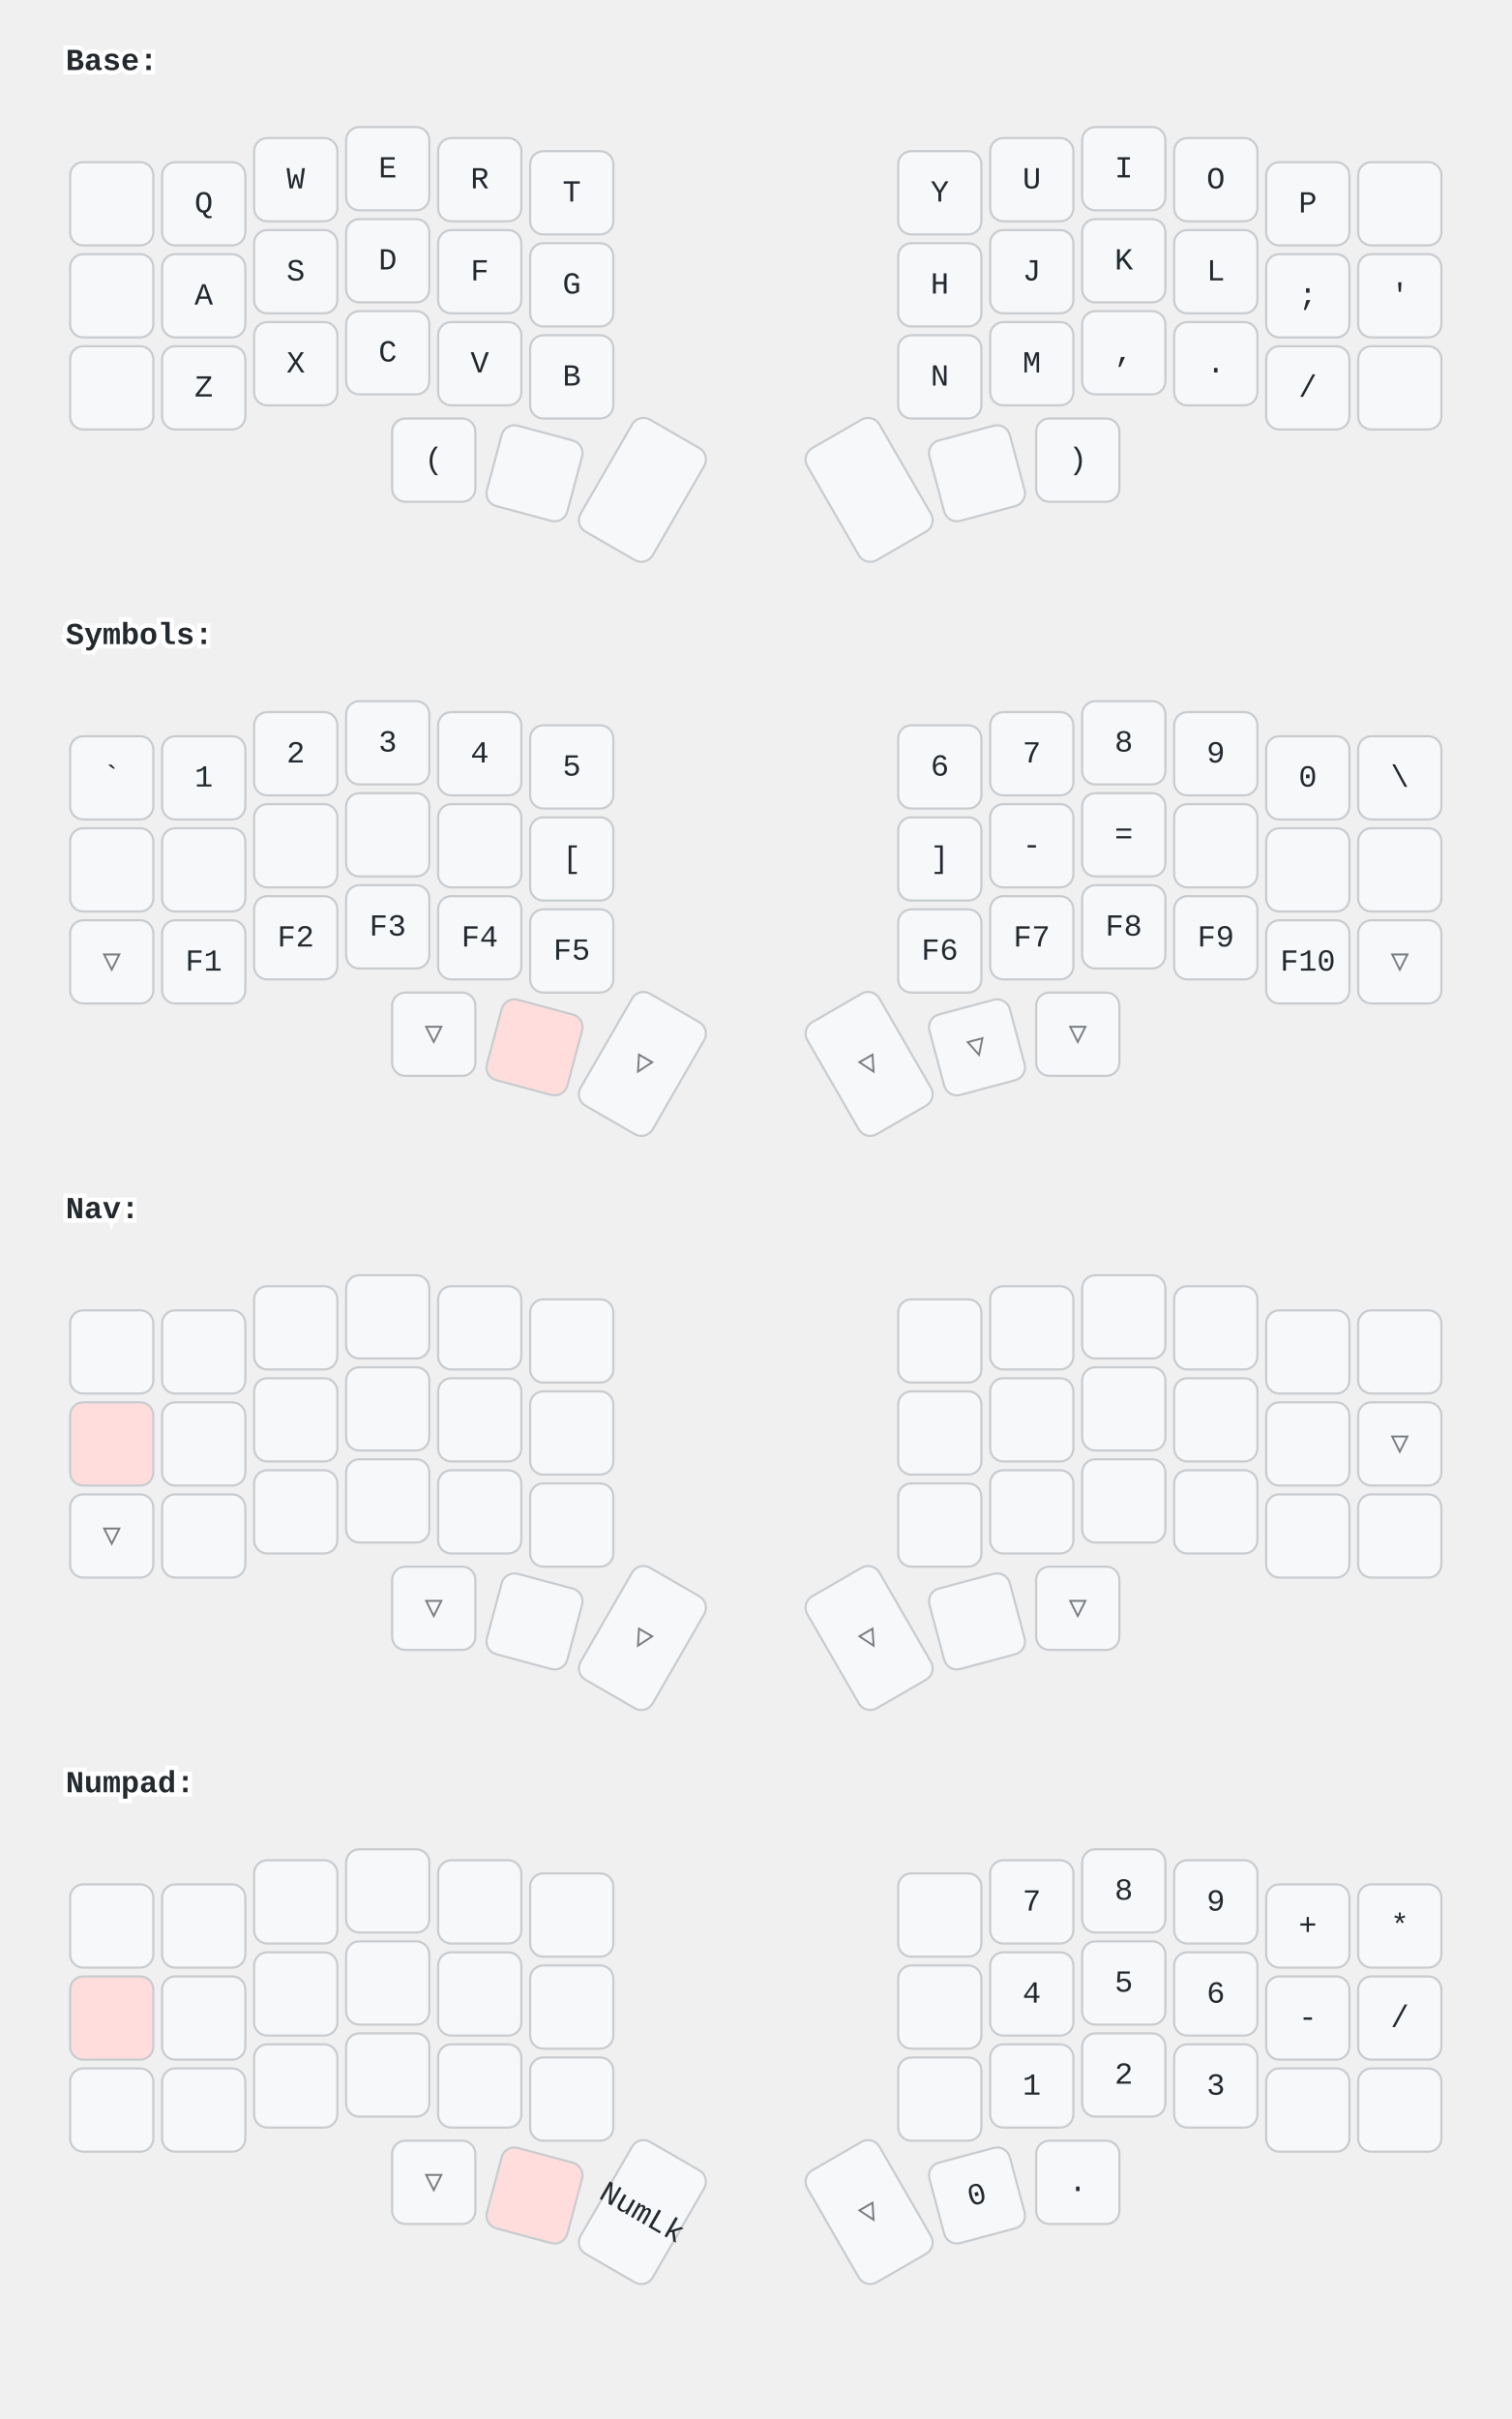
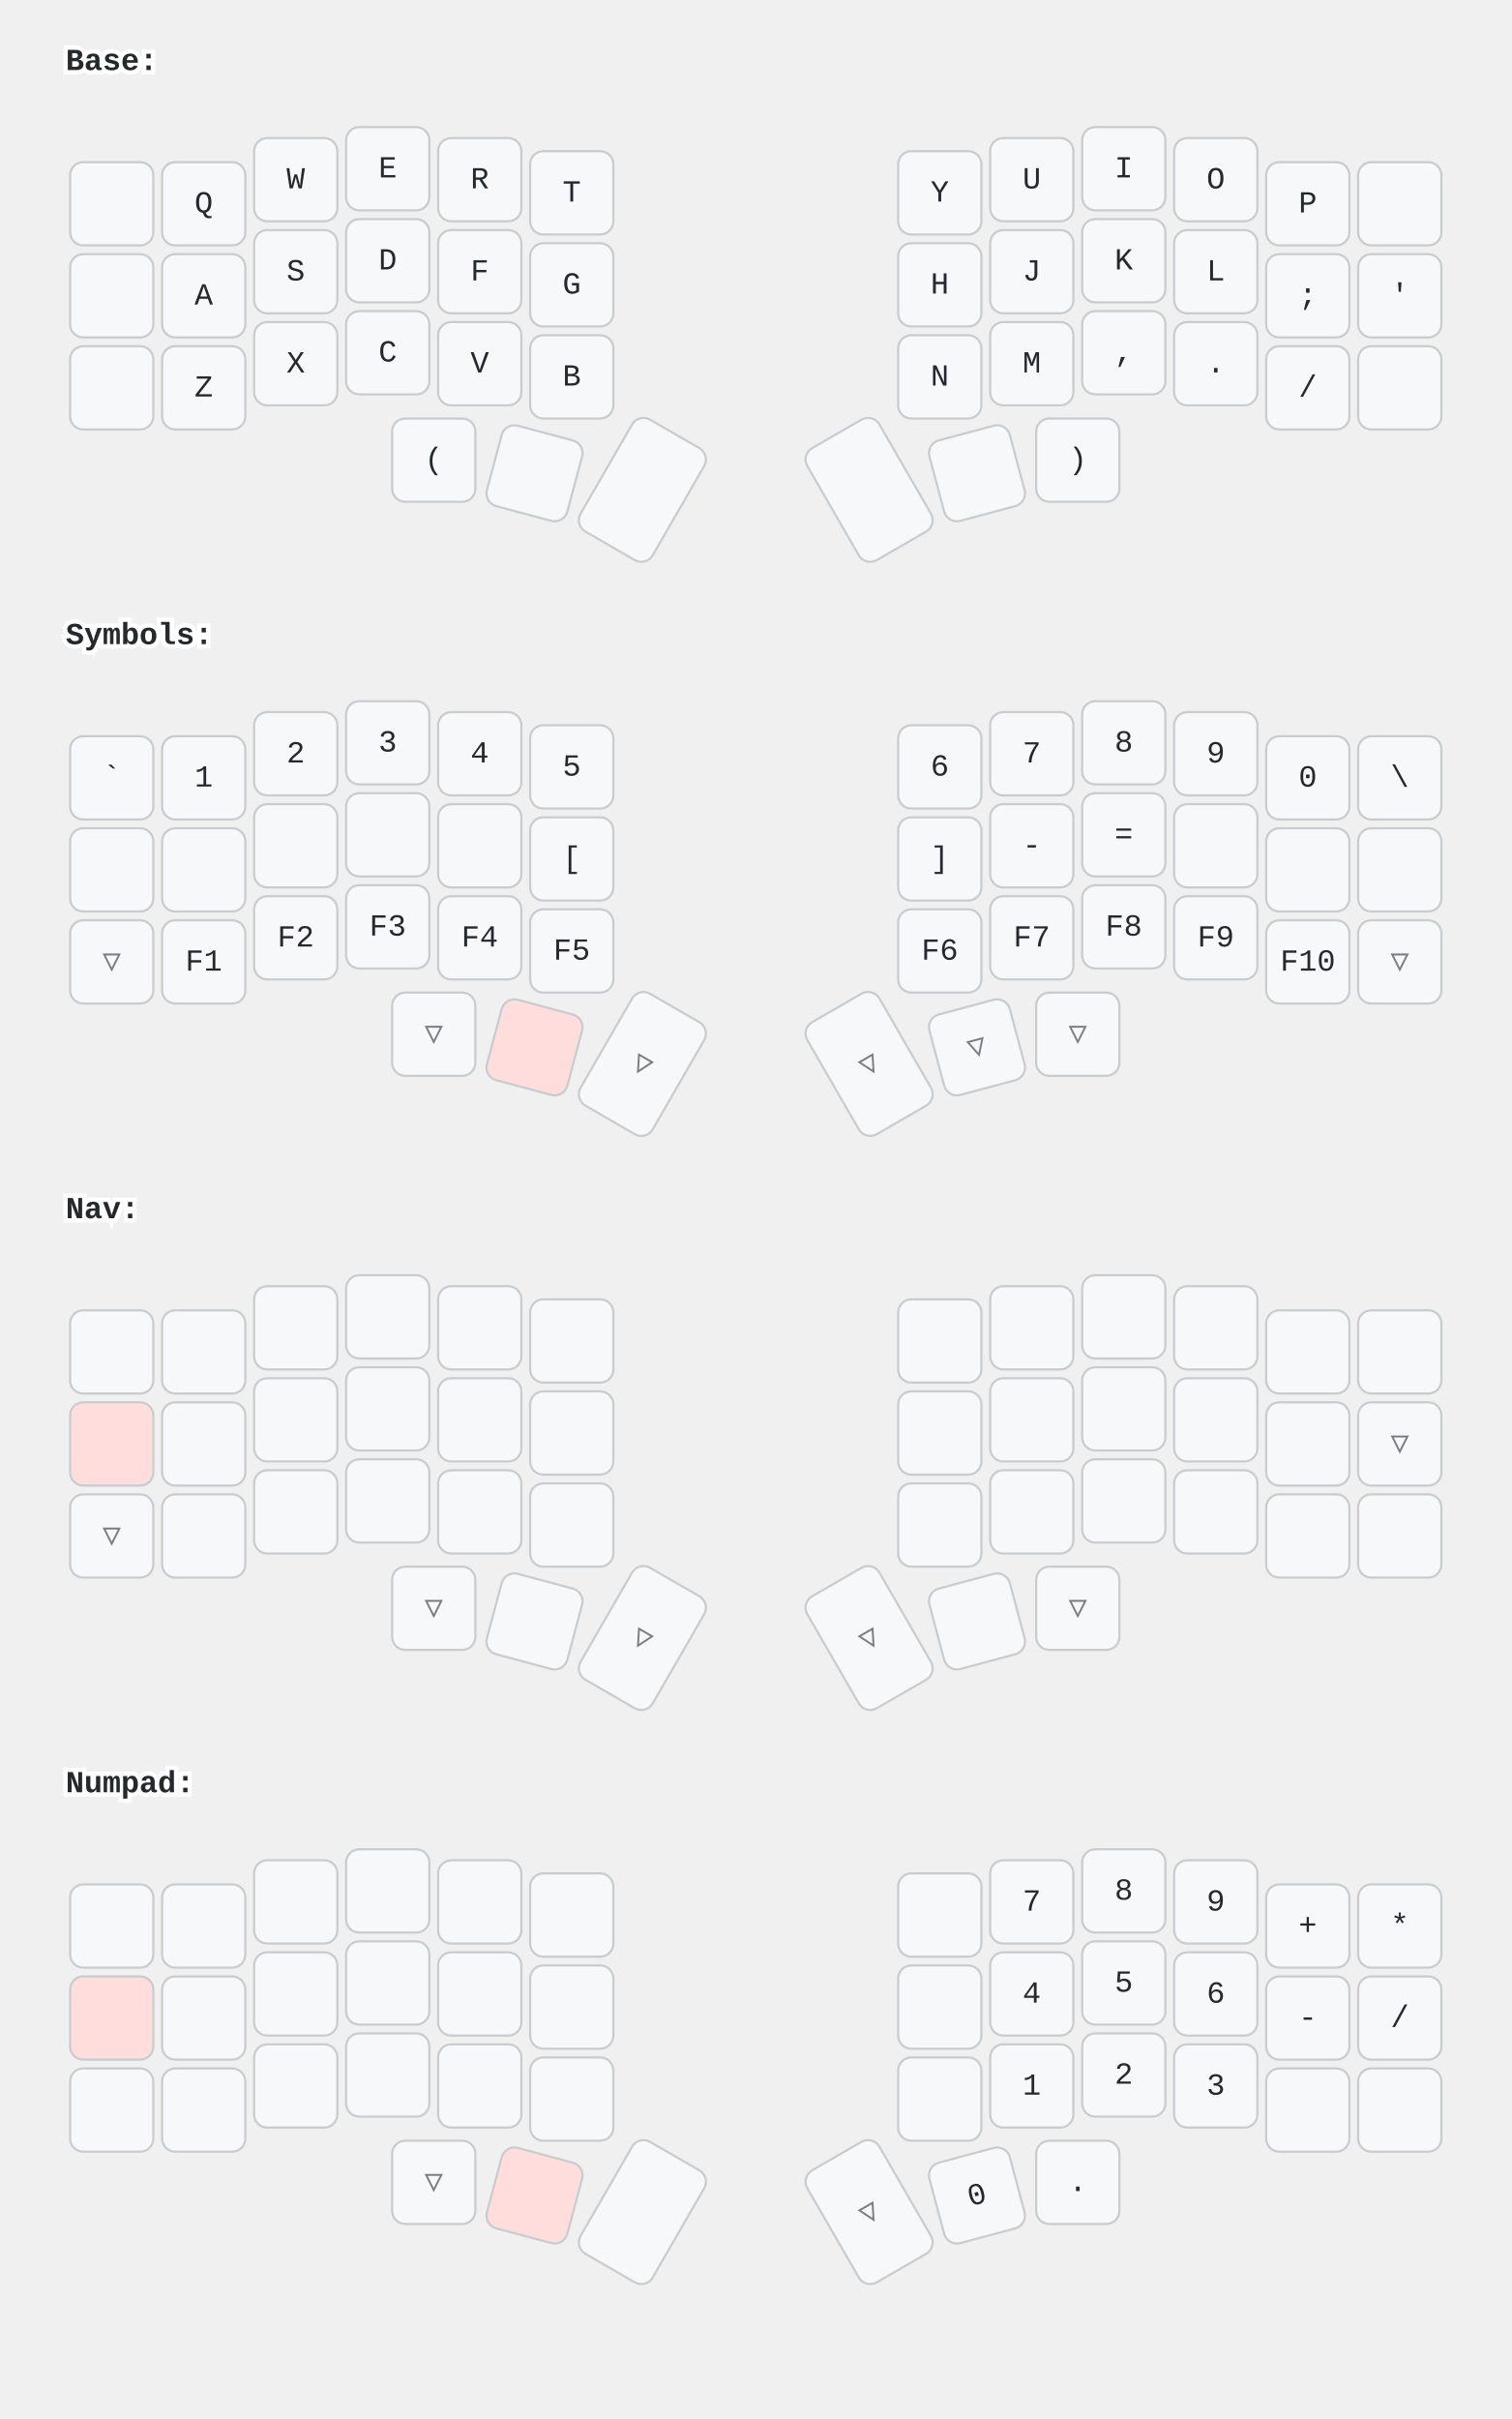
<svg xmlns="http://www.w3.org/2000/svg" xmlns:xlink="http://www.w3.org/1999/xlink" width="690" height="1104" viewBox="0 0 690 1104" class="keymap">
  <defs>/* start glyphs */
<svg id="calculate">
      <svg viewBox="0 -960 960 960">
        <path d="M320-240h60v-80h80v-60h-80v-80h-60v80h-80v60h80v80Zm200-30h200v-60H520v60Zm0-100h200v-60H520v60Zm44-152 56-56 56 56 42-42-56-58 56-56-42-42-56 56-56-56-42 42 56 56-56 58 42 42Zm-314-70h200v-60H250v60Zm-50 472q-33 0-56.5-23.5T120-200v-560q0-33 23.5-56.5T200-840h560q33 0 56.5 23.5T840-760v560q0 33-23.5 56.5T760-120H200Zm0-80h560v-560H200v560Zm0-560v560-560Z" />
+       </svg>
+     </svg>
+     <svg id="material:123">
+       <svg viewBox="0 -960 960 960">
+         <path d="M220-360v-192h-60v-48h108v240h-48Zm132 0v-110q0-15 9.5-24.5T386-504h98v-48H352v-48h146q15 0 24.5 9.5T532-566v76q0 15-9.5 24.5T498-456h-98v48h132v48H352Zm248 0v-48h132v-48h-92v-48h92v-48H600v-48h146q15 0 24.5 9.5T780-566v172q0 15-9.5 24.5T746-360H600Z" />
      </svg>
    </svg>
    <svg id="material:arrow_drop_down">
      <svg viewBox="0 -960 960 960">
        <path d="M480-360 280-559h400L480-360Z" />
      </svg>
    </svg>
    <svg id="material:arrow_drop_up">
      <svg viewBox="0 -960 960 960">
        <path d="m280-400 200-201 200 201H280Z" />
      </svg>
    </svg>
    <svg id="material:arrow_left">
      <svg viewBox="0 -960 960 960">
        <path d="M560-280 360-480l200-200v400Z" />
      </svg>
    </svg>
    <svg id="material:arrow_right">
      <svg viewBox="0 -960 960 960">
        <path d="M400-280v-400l200 200-200 200Z" />
      </svg>
    </svg>
    <svg id="material:delete">
      <svg viewBox="0 -960 960 960">
        <path d="M261-120q-24.75 0-42.37-17.63Q201-155.25 201-180v-570h-41v-60h188v-30h264v30h188v60h-41v570q0 24-18 42t-42 18H261Zm438-630H261v570h438v-570ZM367-266h60v-399h-60v399Zm166 0h60v-399h-60v399ZM261-750v570-570Z" />
      </svg>
    </svg>
    <svg id="material:keyboard_backspace">
      <svg viewBox="0 -960 960 960">
        <path d="M359-242 120-481l239-239 43 43-166 166h604v60H236l166 166-43 43Z" />
      </svg>
    </svg>
    <svg id="material:keyboard_command_key">
      <svg viewBox="0 -960 960 960">
        <path d="M249.9-120q-53.9 0-91.9-38.1-38-38.1-38-92t38.07-91.9q38.07-38 91.93-38h70v-200h-70q-53.86 0-91.93-38.1-38.07-38.1-38.07-92t38.1-91.9q38.1-38 92-38t91.9 38.07q38 38.07 38 91.93v70h200v-70q0-53.86 38.1-91.93 38.1-38.07 92-38.07t91.9 38.1q38 38.1 38 92T801.93-618q-38.07 38-91.93 38h-70v200h70q53.86 0 91.93 38.1 38.07 38.1 38.07 92T801.9-158q-38.1 38-92 38T618-158.07q-38-38.07-38-91.93v-70H380v70q0 53.86-38.1 91.93-38.1 38.07-92 38.07Zm-.02-60q29.12 0 49.62-20.42Q320-220.83 320-250v-70h-70q-29.17 0-49.58 20.38Q180-279.24 180-250.12t20.38 49.62q20.38 20.5 49.5 20.5Zm460 0q29.12 0 49.62-20.38 20.5-20.38 20.5-49.5t-20.42-49.62Q739.17-320 710-320h-70v70q0 29.17 20.38 49.58Q680.76-180 709.88-180ZM380-380h200v-200H380v200ZM250-640h70v-70q0-29.17-20.38-49.58Q279.24-780 250.12-780t-49.62 20.38q-20.5 20.38-20.5 49.5t20.42 49.62Q220.83-640 250-640Zm390 0h70q29.17 0 49.58-20.38Q780-680.76 780-709.88t-20.38-49.62q-20.38-20.5-49.5-20.5t-49.62 20.42Q640-739.17 640-710v70Z" />
      </svg>
    </svg>
    <svg id="material:keyboard_control_key">
      <svg viewBox="0 -960 960 960">
        <path d="m242-438-42-42 280-280 280 280-42 42-238-237-238 237Z" />
      </svg>
    </svg>
    <svg id="material:keyboard_double_arrow_down">
      <svg viewBox="0 -960 960 960">
        <path d="M480-200 240-440l42-42 198 198 198-198 42 42-240 240Zm0-253L240-693l42-42 198 198 198-198 42 42-240 240Z" />
      </svg>
    </svg>
    <svg id="material:keyboard_double_arrow_left">
      <svg viewBox="0 -960 960 960">
        <path d="M453-241 213-481l240-240 42 42-198 198 198 198-42 42Zm253 0L466-481l240-240 42 42-198 198 198 198-42 42Z" />
      </svg>
    </svg>
    <svg id="material:keyboard_double_arrow_right">
      <svg viewBox="0 -960 960 960">
        <path d="M411-481 213-679l42-42 240 240-240 240-42-42 198-198Zm253 0L466-679l42-42 240 240-240 240-42-42 198-198Z" />
      </svg>
    </svg>
    <svg id="material:keyboard_double_arrow_up">
      <svg viewBox="0 -960 960 960">
        <path d="m282-225-42-42 240-240 240 240-42 42-198-198-198 198Zm0-253-42-42 240-240 240 240-42 42-198-198-198 198Z" />
      </svg>
    </svg>
    <svg id="material:keyboard_option_key">
      <svg viewBox="0 -960 960 960">
        <path d="M597-200 320-700H120v-60h234l277 500h209v60H597Zm13-500v-60h230v60H610Z" />
      </svg>
    </svg>
    <svg id="material:keyboard_return">
      <svg viewBox="0 -960 960 960">
        <path d="M359-240 120-479l239-239 43 43-167 167h545v-172h60v231H236l166 166-43 43Z" />
      </svg>
    </svg>
    <svg id="material:keyboard_tab">
      <svg viewBox="0 -960 960 960">
        <path d="M820-240v-480h60v480h-60Zm-340 1-43-42 169-169H80v-60h526L438-679l42-42 241 241-241 241Z" />
      </svg>
    </svg>
    <svg id="material:logout">
      <svg viewBox="0 -960 960 960">
        <path d="M180-120q-24 0-42-18t-18-42v-600q0-24 18-42t42-18h299v60H180v600h299v60H180Zm486-185-43-43 102-102H360v-60h363L621-612l43-43 176 176-174 174Z" />
      </svg>
    </svg>
    <svg id="material:no_sound">
      <svg viewBox="0 -960 960 960">
        <path d="m611-323-43-43 114-113-114-113 43-43 113 114 113-114 43 43-114 113 114 113-43 43-113-114-113 114Zm-491-37v-240h160l200-200v640L280-360H120Zm300-288L307-540H180v120h127l113 109v-337ZM311-481Z" />
      </svg>
    </svg>
    <svg id="material:play_pause">
      <svg viewBox="0 -960 960 960">
        <path d="M200-332v-296l220 148-220 148Zm340 12v-320h60v320h-60Zm160 0v-320h60v320h-60Z" />
      </svg>
    </svg>
    <svg id="material:power_off">
      <svg viewBox="0 -960 960 960">
        <path d="M382-120v-118L240-394v-215q0-25 17-42.5t41-17.5l60 60h-58v191l142 155.7v82.3h76v-82l49-54L67-816l42-42 750 750-42 42-207-207-32 35v118H382Zm310-240-32-32v-217H443L342-710v-130h60v171h156v-171h60v201l-30-30h72q24.75 0 42.38 17.62Q720-633.75 720-609v217l-28 32ZM553-499Zm-114 55Z" />
      </svg>
    </svg>
    <svg id="material:shift">
      <svg viewBox="0 -960 960 960">
        <path d="M320-120v-310H120l360-450 360 450H640v310H320Zm60-60h200v-310h133L480-786 247-490h133v310Zm100-310Z" />
      </svg>
    </svg>
    <svg id="material:skip_next">
      <svg viewBox="0 -960 960 960">
        <path d="M680-240v-480h60v480h-60Zm-460 0v-480l346 240-346 240Zm60-240Zm0 125 181-125-181-125v250Z" />
      </svg>
    </svg>
    <svg id="material:skip_previous">
      <svg viewBox="0 -960 960 960">
        <path d="M220-240v-480h60v480h-60Zm520 0L394-480l346-240v480Zm-60-240Zm0 125v-250L499-480l181 125Z" />
      </svg>
    </svg>
    <svg id="material:space_bar">
      <svg viewBox="0 -960 960 960">
        <path d="M160-360v-240h60v180h520v-180h60v240H160Z" />
      </svg>
    </svg>
    <svg id="material:switch_left">
      <svg viewBox="0 -960 960 960">
        <path d="M400-200 120-480l280-280v560Zm-55-133v-294L198-480l147 147Zm215 133v-560l280 280-280 280Z" />
      </svg>
    </svg>
    <svg id="material:switch_right">
      <svg viewBox="0 -960 960 960">
        <path d="M400-200 120-480l280-280v560Zm160 0v-560l280 280-280 280Zm55-133 147-147-147-147v294Z" />
      </svg>
    </svg>
    <svg id="material:volume_down">
      <svg viewBox="0 -960 960 960">
        <path d="M200-360v-240h160l200-200v640L360-360H200Zm420 48v-337q54 17 87 64t33 105q0 59-33 105t-87 63ZM500-648 387-540H260v120h127l113 109v-337ZM378-480Z" />
      </svg>
    </svg>
    <svg id="material:volume_up">
      <svg viewBox="0 -960 960 960">
        <path d="M560-131v-62q97-28 158.5-107.5T780-481q0-101-61-181T560-769v-62q124 28 202 125.5T840-481q0 127-78 224.5T560-131ZM120-360v-240h160l200-200v640L280-360H120Zm420 48v-337q55 17 87.5 64T660-480q0 57-33 104t-87 64ZM420-648 307-540H180v120h127l113 109v-337Zm-94 168Z" />
      </svg>
    </svg>
    <svg id="more_down">
      <svg viewBox="0 -960 960 960">
        <path d="M200-200v-440h80v360h360v80H200Zm200-200v-440h80v360h360v80H400Z" />
      </svg>
    </svg>
    <svg id="more_up">
      <svg viewBox="0 -960 960 960">
        <path d="M680-320v-360H320v-80h440v440h-80ZM480-120v-360H120v-80h440v440h-80Z" />
      </svg>
    </svg>
  </defs>/* end glyphs */
<style>/* inherit to force styles through use tags */
svg path {
    fill: inherit;
}

/* font and background color specifications */
svg.keymap {
    font-family: SFMono-Regular,Consolas,Liberation Mono,Menlo,monospace;
    font-size: 14px;
    font-kerning: normal;
    text-rendering: optimizeLegibility;
    fill: #24292e;
}

/* default key styling */
rect.key {
    fill: #f6f8fa;
}

rect.key, rect.combo {
    stroke: #c9cccf;
    stroke-width: 1;
}

/* default key side styling, only used is draw_key_sides is set */
rect.side {
    filter: brightness(90%);
}

/* color accent for combo boxes */
rect.combo, rect.combo-separate {
    fill: #cdf;
}

/* color accent for held keys */
rect.held, rect.combo.held {
    fill: #fdd;
}

/* color accent for ghost (optional) keys */
rect.ghost, rect.combo.ghost {
    stroke-dasharray: 4, 4;
    stroke-width: 2;
}

text {
    text-anchor: middle;
    dominant-baseline: middle;
}

/* styling for layer labels */
text.label {
    font-weight: bold;
    text-anchor: start;
    stroke: white;
    stroke-width: 4;
    paint-order: stroke;
}

/* styling for optional footer */
text.footer {
    text-anchor: end;
    dominant-baseline: auto;
    stroke: white;
    stroke-width: 4;
    paint-order: stroke;
}

/* styling for combo tap, and key non-tap label text */
text.combo, text.hold, text.shifted, text.left, text.right, text.tl, text.tr, text.bl, text.br {
    font-size: 11px;
}

text.hold, text.bl, text.br {
    text-anchor: middle;
    dominant-baseline: auto;
}

text.shifted, text.tl, text.tr {
    text-anchor: middle;
    dominant-baseline: hanging;
}

text.left, text.tl, text.bl {
    text-anchor: start;
}

text.right, text.tr, text.br {
    text-anchor: end;
}

text.layer-activator {
    text-decoration: underline;
}

/* styling for hold/shifted label text in combo box */
text.combo.hold, text.combo.shifted, text.combo.left, text.combo.right {
    font-size: 8px;
}

/* lighter symbol for transparent keys */
text.trans {
    fill: #7b7e81;
}

/* styling for combo dendrons */
path.combo {
    stroke-width: 1;
    stroke: gray;
    fill: none;
}

/* Start Tabler Icons Cleanup */
/* cannot use height/width with glyphs */
.icon-tabler &gt; path {
    fill: inherit;
    stroke: inherit;
    stroke-width: 2;
}
/* hide tabler's default box */
.icon-tabler &gt; path[stroke="none"][fill="none"] {
    visibility: hidden;
}
/* End Tabler Icons Cleanup */

.hold { fill: #FF7F50; }
.held { fill: #ffeedd; }</style>
  <g transform="translate(30, 0)" class="layer-Base">
    <text x="0" y="28" class="label" id="Base">Base:</text>
    <g transform="translate(0, 56)">
      <g transform="translate(21, 37)" class="key keypos-0">
        <rect rx="6" ry="6" x="-19" y="-19" width="38" height="38" class="key" />
        <use href="#material:keyboard_tab" xlink:href="#material:keyboard_tab" x="-7" y="-7" height="14" width="14.0" class="key tap glyph material:keyboard_tab" />
      </g>
      <g transform="translate(63, 37)" class="key keypos-1">
        <rect rx="6" ry="6" x="-19" y="-19" width="38" height="38" class="key" />
        <text x="0" y="0" class="key tap">Q</text>
      </g>
      <g transform="translate(105, 26)" class="key keypos-2">
        <rect rx="6" ry="6" x="-19" y="-19" width="38" height="38" class="key" />
        <text x="0" y="0" class="key tap">W</text>
      </g>
      <g transform="translate(147, 21)" class="key keypos-3">
        <rect rx="6" ry="6" x="-19" y="-19" width="38" height="38" class="key" />
        <text x="0" y="0" class="key tap">E</text>
      </g>
      <g transform="translate(189, 26)" class="key keypos-4">
        <rect rx="6" ry="6" x="-19" y="-19" width="38" height="38" class="key" />
        <text x="0" y="0" class="key tap">R</text>
      </g>
      <g transform="translate(231, 32)" class="key keypos-5">
        <rect rx="6" ry="6" x="-19" y="-19" width="38" height="38" class="key" />
        <text x="0" y="0" class="key tap">T</text>
      </g>
      <g transform="translate(399, 32)" class="key keypos-6">
        <rect rx="6" ry="6" x="-19" y="-19" width="38" height="38" class="key" />
        <text x="0" y="0" class="key tap">Y</text>
      </g>
      <g transform="translate(441, 26)" class="key keypos-7">
        <rect rx="6" ry="6" x="-19" y="-19" width="38" height="38" class="key" />
        <text x="0" y="0" class="key tap">U</text>
      </g>
      <g transform="translate(483, 21)" class="key keypos-8">
        <rect rx="6" ry="6" x="-19" y="-19" width="38" height="38" class="key" />
        <text x="0" y="0" class="key tap">I</text>
      </g>
      <g transform="translate(525, 26)" class="key keypos-9">
        <rect rx="6" ry="6" x="-19" y="-19" width="38" height="38" class="key" />
        <text x="0" y="0" class="key tap">O</text>
      </g>
      <g transform="translate(567, 37)" class="key keypos-10">
        <rect rx="6" ry="6" x="-19" y="-19" width="38" height="38" class="key" />
        <text x="0" y="0" class="key tap">P</text>
      </g>
      <g transform="translate(609, 37)" class="key keypos-11">
        <rect rx="6" ry="6" x="-19" y="-19" width="38" height="38" class="key" />
        <use href="#material:keyboard_backspace" xlink:href="#material:keyboard_backspace" x="-7" y="-7" height="14" width="14.0" class="key tap glyph material:keyboard_backspace" />
      </g>
      <g transform="translate(21, 79)" class="key keypos-12">
        <rect rx="6" ry="6" x="-19" y="-19" width="38" height="38" class="key" />
        <use href="#material:logout" xlink:href="#material:logout" x="-7" y="-7" height="14" width="14.0" class="key tap glyph material:logout" />
        <use href="#more_down" xlink:href="#more_down" x="-6" y="5" height="12" width="12.0" class="key hold glyph more_down" />
      </g>
      <g transform="translate(63, 79)" class="key keypos-13">
        <rect rx="6" ry="6" x="-19" y="-19" width="38" height="38" class="key" />
        <text x="0" y="0" class="key tap">A</text>
      </g>
      <g transform="translate(105, 68)" class="key keypos-14">
        <rect rx="6" ry="6" x="-19" y="-19" width="38" height="38" class="key" />
        <text x="0" y="0" class="key tap">S</text>
      </g>
      <g transform="translate(147, 63)" class="key keypos-15">
        <rect rx="6" ry="6" x="-19" y="-19" width="38" height="38" class="key" />
        <text x="0" y="0" class="key tap">D</text>
      </g>
      <g transform="translate(189, 68)" class="key keypos-16">
        <rect rx="6" ry="6" x="-19" y="-19" width="38" height="38" class="key" />
        <text x="0" y="0" class="key tap">F</text>
      </g>
      <g transform="translate(231, 74)" class="key keypos-17">
        <rect rx="6" ry="6" x="-19" y="-19" width="38" height="38" class="key" />
        <text x="0" y="0" class="key tap">G</text>
      </g>
      <g transform="translate(399, 74)" class="key keypos-18">
        <rect rx="6" ry="6" x="-19" y="-19" width="38" height="38" class="key" />
        <text x="0" y="0" class="key tap">H</text>
      </g>
      <g transform="translate(441, 68)" class="key keypos-19">
        <rect rx="6" ry="6" x="-19" y="-19" width="38" height="38" class="key" />
        <text x="0" y="0" class="key tap">J</text>
      </g>
      <g transform="translate(483, 63)" class="key keypos-20">
        <rect rx="6" ry="6" x="-19" y="-19" width="38" height="38" class="key" />
        <text x="0" y="0" class="key tap">K</text>
      </g>
      <g transform="translate(525, 68)" class="key keypos-21">
        <rect rx="6" ry="6" x="-19" y="-19" width="38" height="38" class="key" />
        <text x="0" y="0" class="key tap">L</text>
      </g>
      <g transform="translate(567, 79)" class="key keypos-22">
        <rect rx="6" ry="6" x="-19" y="-19" width="38" height="38" class="key" />
        <text x="0" y="0" class="key tap">;</text>
      </g>
      <g transform="translate(609, 79)" class="key keypos-23">
        <rect rx="6" ry="6" x="-19" y="-19" width="38" height="38" class="key" />
        <text x="0" y="0" class="key tap">'</text>
      </g>
      <g transform="translate(21, 121)" class="key keypos-24">
        <rect rx="6" ry="6" x="-19" y="-19" width="38" height="38" class="key" />
        <use href="#material:shift" xlink:href="#material:shift" x="-7" y="-7" height="14" width="14.0" class="key tap glyph material:shift" />
      </g>
      <g transform="translate(63, 121)" class="key keypos-25">
        <rect rx="6" ry="6" x="-19" y="-19" width="38" height="38" class="key" />
        <text x="0" y="0" class="key tap">Z</text>
      </g>
      <g transform="translate(105, 110)" class="key keypos-26">
        <rect rx="6" ry="6" x="-19" y="-19" width="38" height="38" class="key" />
        <text x="0" y="0" class="key tap">X</text>
      </g>
      <g transform="translate(147, 105)" class="key keypos-27">
        <rect rx="6" ry="6" x="-19" y="-19" width="38" height="38" class="key" />
        <text x="0" y="0" class="key tap">C</text>
      </g>
      <g transform="translate(189, 110)" class="key keypos-28">
        <rect rx="6" ry="6" x="-19" y="-19" width="38" height="38" class="key" />
        <text x="0" y="0" class="key tap">V</text>
      </g>
      <g transform="translate(231, 116)" class="key keypos-29">
        <rect rx="6" ry="6" x="-19" y="-19" width="38" height="38" class="key" />
        <text x="0" y="0" class="key tap">B</text>
      </g>
      <g transform="translate(399, 116)" class="key keypos-30">
        <rect rx="6" ry="6" x="-19" y="-19" width="38" height="38" class="key" />
        <text x="0" y="0" class="key tap">N</text>
      </g>
      <g transform="translate(441, 110)" class="key keypos-31">
        <rect rx="6" ry="6" x="-19" y="-19" width="38" height="38" class="key" />
        <text x="0" y="0" class="key tap">M</text>
      </g>
      <g transform="translate(483, 105)" class="key keypos-32">
        <rect rx="6" ry="6" x="-19" y="-19" width="38" height="38" class="key" />
        <text x="0" y="0" class="key tap">,</text>
      </g>
      <g transform="translate(525, 110)" class="key keypos-33">
        <rect rx="6" ry="6" x="-19" y="-19" width="38" height="38" class="key" />
        <text x="0" y="0" class="key tap">.</text>
      </g>
      <g transform="translate(567, 121)" class="key keypos-34">
        <rect rx="6" ry="6" x="-19" y="-19" width="38" height="38" class="key" />
        <text x="0" y="0" class="key tap">/</text>
      </g>
      <g transform="translate(609, 121)" class="key keypos-35">
        <rect rx="6" ry="6" x="-19" y="-19" width="38" height="38" class="key" />
        <use href="#material:keyboard_return" xlink:href="#material:keyboard_return" x="-7" y="-7" height="14" width="14.0" class="key tap glyph material:keyboard_return" />
        <use href="#material:shift" xlink:href="#material:shift" x="-6" y="5" height="12" width="12.0" class="key hold glyph material:shift" />
      </g>
      <g transform="translate(168, 154)" class="key keypos-36">
        <rect rx="6" ry="6" x="-19" y="-19" width="38" height="38" class="key" />
        <text x="0" y="0" class="key tap">(</text>
        <use href="#material:keyboard_option_key" xlink:href="#material:keyboard_option_key" x="-6" y="5" height="12" width="12.0" class="key hold glyph material:keyboard_option_key" />
      </g>
      <g transform="translate(214, 160) rotate(15.0)" class="key keypos-37">
        <rect rx="6" ry="6" x="-19" y="-19" width="38" height="38" class="key" />
        <use href="#material:space_bar" xlink:href="#material:space_bar" x="-7" y="-7" height="14" width="14.0" class="key tap glyph material:space_bar" />
        <use href="#more_up" xlink:href="#more_up" x="-6" y="5" height="12" width="12.0" class="key hold glyph more_up" />
      </g>
      <g transform="translate(263, 168) rotate(30.0)" class="key keypos-38">
        <rect rx="6" ry="6" x="-19" y="-30" width="38" height="59" class="key" />
        <use href="#material:keyboard_return" xlink:href="#material:keyboard_return" x="-7" y="-7" height="14" width="14.0" class="key tap glyph material:keyboard_return" />
        <use href="#material:keyboard_command_key" xlink:href="#material:keyboard_command_key" x="-6" y="16" height="12" width="12.0" class="key hold glyph material:keyboard_command_key" />
      </g>
      <g transform="translate(367, 168) rotate(-30.0)" class="key keypos-39">
        <rect rx="6" ry="6" x="-19" y="-30" width="38" height="59" class="key" />
        <use href="#material:keyboard_return" xlink:href="#material:keyboard_return" x="-7" y="-7" height="14" width="14.0" class="key tap glyph material:keyboard_return" />
        <use href="#material:keyboard_command_key" xlink:href="#material:keyboard_command_key" x="-6" y="16" height="12" width="12.0" class="key hold glyph material:keyboard_command_key" />
      </g>
      <g transform="translate(416, 160) rotate(-15.0)" class="key keypos-40">
        <rect rx="6" ry="6" x="-19" y="-19" width="38" height="38" class="key" />
        <use href="#material:space_bar" xlink:href="#material:space_bar" x="-7" y="-7" height="14" width="14.0" class="key tap glyph material:space_bar" />
        <use href="#more_up" xlink:href="#more_up" x="-6" y="5" height="12" width="12.0" class="key hold glyph more_up" />
      </g>
      <g transform="translate(462, 154)" class="key keypos-41">
        <rect rx="6" ry="6" x="-19" y="-19" width="38" height="38" class="key" />
        <text x="0" y="0" class="key tap">)</text>
        <use href="#material:keyboard_control_key" xlink:href="#material:keyboard_control_key" x="-6" y="5" height="12" width="12.0" class="key hold glyph material:keyboard_control_key" />
      </g>
    </g>
  </g>
  <g transform="translate(30, 262)" class="layer-Symbols">
    <text x="0" y="28" class="label" id="Symbols">Symbols:</text>
    <g transform="translate(0, 56)">
      <g transform="translate(21, 37)" class="key keypos-0">
        <rect rx="6" ry="6" x="-19" y="-19" width="38" height="38" class="key" />
        <text x="0" y="0" class="key tap">`</text>
      </g>
      <g transform="translate(63, 37)" class="key keypos-1">
        <rect rx="6" ry="6" x="-19" y="-19" width="38" height="38" class="key" />
        <text x="0" y="0" class="key tap">1</text>
      </g>
      <g transform="translate(105, 26)" class="key keypos-2">
        <rect rx="6" ry="6" x="-19" y="-19" width="38" height="38" class="key" />
        <text x="0" y="0" class="key tap">2</text>
      </g>
      <g transform="translate(147, 21)" class="key keypos-3">
        <rect rx="6" ry="6" x="-19" y="-19" width="38" height="38" class="key" />
        <text x="0" y="0" class="key tap">3</text>
      </g>
      <g transform="translate(189, 26)" class="key keypos-4">
        <rect rx="6" ry="6" x="-19" y="-19" width="38" height="38" class="key" />
        <text x="0" y="0" class="key tap">4</text>
      </g>
      <g transform="translate(231, 32)" class="key keypos-5">
        <rect rx="6" ry="6" x="-19" y="-19" width="38" height="38" class="key" />
        <text x="0" y="0" class="key tap">5</text>
      </g>
      <g transform="translate(399, 32)" class="key keypos-6">
        <rect rx="6" ry="6" x="-19" y="-19" width="38" height="38" class="key" />
        <text x="0" y="0" class="key tap">6</text>
      </g>
      <g transform="translate(441, 26)" class="key keypos-7">
        <rect rx="6" ry="6" x="-19" y="-19" width="38" height="38" class="key" />
        <text x="0" y="0" class="key tap">7</text>
      </g>
      <g transform="translate(483, 21)" class="key keypos-8">
        <rect rx="6" ry="6" x="-19" y="-19" width="38" height="38" class="key" />
        <text x="0" y="0" class="key tap">8</text>
      </g>
      <g transform="translate(525, 26)" class="key keypos-9">
        <rect rx="6" ry="6" x="-19" y="-19" width="38" height="38" class="key" />
        <text x="0" y="0" class="key tap">9</text>
      </g>
      <g transform="translate(567, 37)" class="key keypos-10">
        <rect rx="6" ry="6" x="-19" y="-19" width="38" height="38" class="key" />
        <text x="0" y="0" class="key tap">0</text>
      </g>
      <g transform="translate(609, 37)" class="key keypos-11">
        <rect rx="6" ry="6" x="-19" y="-19" width="38" height="38" class="key" />
        <text x="0" y="0" class="key tap">\</text>
      </g>
      <g transform="translate(21, 79)" class="key keypos-12">
        <rect rx="6" ry="6" x="-19" y="-19" width="38" height="38" class="key" />
        <use href="#calculate" xlink:href="#calculate" x="-7" y="-7" height="14" width="14.0" class="key tap glyph calculate" />
      </g>
      <g transform="translate(63, 79)" class="key keypos-13">
        <rect rx="6" ry="6" x="-19" y="-19" width="38" height="38" class="key" />
      </g>
      <g transform="translate(105, 68)" class="key keypos-14">
        <rect rx="6" ry="6" x="-19" y="-19" width="38" height="38" class="key" />
      </g>
      <g transform="translate(147, 63)" class="key keypos-15">
        <rect rx="6" ry="6" x="-19" y="-19" width="38" height="38" class="key" />
        <use href="#material:switch_left" xlink:href="#material:switch_left" x="-7" y="-7" height="14" width="14.0" class="key tap glyph material:switch_left" />
      </g>
      <g transform="translate(189, 68)" class="key keypos-16">
        <rect rx="6" ry="6" x="-19" y="-19" width="38" height="38" class="key" />
        <use href="#material:switch_right" xlink:href="#material:switch_right" x="-7" y="-7" height="14" width="14.0" class="key tap glyph material:switch_right" />
      </g>
      <g transform="translate(231, 74)" class="key keypos-17">
        <rect rx="6" ry="6" x="-19" y="-19" width="38" height="38" class="key" />
        <text x="0" y="0" class="key tap">[</text>
      </g>
      <g transform="translate(399, 74)" class="key keypos-18">
        <rect rx="6" ry="6" x="-19" y="-19" width="38" height="38" class="key" />
        <text x="0" y="0" class="key tap">]</text>
      </g>
      <g transform="translate(441, 68)" class="key keypos-19">
        <rect rx="6" ry="6" x="-19" y="-19" width="38" height="38" class="key" />
        <text x="0" y="0" class="key tap">-</text>
      </g>
      <g transform="translate(483, 63)" class="key keypos-20">
        <rect rx="6" ry="6" x="-19" y="-19" width="38" height="38" class="key" />
        <text x="0" y="0" class="key tap">=</text>
      </g>
      <g transform="translate(525, 68)" class="key keypos-21">
        <rect rx="6" ry="6" x="-19" y="-19" width="38" height="38" class="key" />
      </g>
      <g transform="translate(567, 79)" class="key keypos-22">
        <rect rx="6" ry="6" x="-19" y="-19" width="38" height="38" class="key" />
      </g>
      <g transform="translate(609, 79)" class="key keypos-23">
        <rect rx="6" ry="6" x="-19" y="-19" width="38" height="38" class="key" />
      </g>
      <g transform="translate(21, 121)" class="key trans keypos-24">
        <rect rx="6" ry="6" x="-19" y="-19" width="38" height="38" class="key trans" />
        <text x="0" y="0" class="key trans tap">▽</text>
      </g>
      <g transform="translate(63, 121)" class="key keypos-25">
        <rect rx="6" ry="6" x="-19" y="-19" width="38" height="38" class="key" />
        <text x="0" y="0" class="key tap">F1</text>
      </g>
      <g transform="translate(105, 110)" class="key keypos-26">
        <rect rx="6" ry="6" x="-19" y="-19" width="38" height="38" class="key" />
        <text x="0" y="0" class="key tap">F2</text>
      </g>
      <g transform="translate(147, 105)" class="key keypos-27">
        <rect rx="6" ry="6" x="-19" y="-19" width="38" height="38" class="key" />
        <text x="0" y="0" class="key tap">F3</text>
      </g>
      <g transform="translate(189, 110)" class="key keypos-28">
        <rect rx="6" ry="6" x="-19" y="-19" width="38" height="38" class="key" />
        <text x="0" y="0" class="key tap">F4</text>
      </g>
      <g transform="translate(231, 116)" class="key keypos-29">
        <rect rx="6" ry="6" x="-19" y="-19" width="38" height="38" class="key" />
        <text x="0" y="0" class="key tap">F5</text>
      </g>
      <g transform="translate(399, 116)" class="key keypos-30">
        <rect rx="6" ry="6" x="-19" y="-19" width="38" height="38" class="key" />
        <text x="0" y="0" class="key tap">F6</text>
      </g>
      <g transform="translate(441, 110)" class="key keypos-31">
        <rect rx="6" ry="6" x="-19" y="-19" width="38" height="38" class="key" />
        <text x="0" y="0" class="key tap">F7</text>
      </g>
      <g transform="translate(483, 105)" class="key keypos-32">
        <rect rx="6" ry="6" x="-19" y="-19" width="38" height="38" class="key" />
        <text x="0" y="0" class="key tap">F8</text>
      </g>
      <g transform="translate(525, 110)" class="key keypos-33">
        <rect rx="6" ry="6" x="-19" y="-19" width="38" height="38" class="key" />
        <text x="0" y="0" class="key tap">F9</text>
      </g>
      <g transform="translate(567, 121)" class="key keypos-34">
        <rect rx="6" ry="6" x="-19" y="-19" width="38" height="38" class="key" />
        <text x="0" y="0" class="key tap">F10</text>
      </g>
      <g transform="translate(609, 121)" class="key trans keypos-35">
        <rect rx="6" ry="6" x="-19" y="-19" width="38" height="38" class="key trans" />
        <text x="0" y="0" class="key trans tap">▽</text>
      </g>
      <g transform="translate(168, 154)" class="key trans keypos-36">
        <rect rx="6" ry="6" x="-19" y="-19" width="38" height="38" class="key trans" />
        <text x="0" y="0" class="key trans tap">▽</text>
      </g>
      <g transform="translate(214, 160) rotate(15.0)" class="key held keypos-37">
        <rect rx="6" ry="6" x="-19" y="-19" width="38" height="38" class="key held" />
      </g>
      <g transform="translate(263, 168) rotate(30.0)" class="key trans keypos-38">
        <rect rx="6" ry="6" x="-19" y="-30" width="38" height="59" class="key trans" />
        <text x="0" y="0" class="key trans tap">▽</text>
      </g>
      <g transform="translate(367, 168) rotate(-30.0)" class="key trans keypos-39">
        <rect rx="6" ry="6" x="-19" y="-30" width="38" height="59" class="key trans" />
        <text x="0" y="0" class="key trans tap">▽</text>
      </g>
      <g transform="translate(416, 160) rotate(-15.0)" class="key trans keypos-40">
        <rect rx="6" ry="6" x="-19" y="-19" width="38" height="38" class="key trans" />
        <text x="0" y="0" class="key trans tap">▽</text>
      </g>
      <g transform="translate(462, 154)" class="key trans keypos-41">
        <rect rx="6" ry="6" x="-19" y="-19" width="38" height="38" class="key trans" />
        <text x="0" y="0" class="key trans tap">▽</text>
      </g>
    </g>
  </g>
  <g transform="translate(30, 524)" class="layer-Nav">
    <text x="0" y="28" class="label" id="Nav">Nav:</text>
    <g transform="translate(0, 56)">
      <g transform="translate(21, 37)" class="key keypos-0">
        <rect rx="6" ry="6" x="-19" y="-19" width="38" height="38" class="key" />
      </g>
      <g transform="translate(63, 37)" class="key keypos-1">
        <rect rx="6" ry="6" x="-19" y="-19" width="38" height="38" class="key" />
      </g>
      <g transform="translate(105, 26)" class="key keypos-2">
        <rect rx="6" ry="6" x="-19" y="-19" width="38" height="38" class="key" />
        <use href="#material:no_sound" xlink:href="#material:no_sound" x="-7" y="-7" height="14" width="14.0" class="key tap glyph material:no_sound" />
      </g>
      <g transform="translate(147, 21)" class="key keypos-3">
        <rect rx="6" ry="6" x="-19" y="-19" width="38" height="38" class="key" />
        <use href="#material:volume_down" xlink:href="#material:volume_down" x="-7" y="-7" height="14" width="14.0" class="key tap glyph material:volume_down" />
      </g>
      <g transform="translate(189, 26)" class="key keypos-4">
        <rect rx="6" ry="6" x="-19" y="-19" width="38" height="38" class="key" />
        <use href="#material:volume_up" xlink:href="#material:volume_up" x="-7" y="-7" height="14" width="14.0" class="key tap glyph material:volume_up" />
      </g>
      <g transform="translate(231, 32)" class="key keypos-5">
        <rect rx="6" ry="6" x="-19" y="-19" width="38" height="38" class="key" />
      </g>
      <g transform="translate(399, 32)" class="key keypos-6">
        <rect rx="6" ry="6" x="-19" y="-19" width="38" height="38" class="key" />
        <use href="#material:keyboard_double_arrow_left" xlink:href="#material:keyboard_double_arrow_left" x="-7" y="-7" height="14" width="14.0" class="key tap glyph material:keyboard_double_arrow_left" />
      </g>
      <g transform="translate(441, 26)" class="key keypos-7">
        <rect rx="6" ry="6" x="-19" y="-19" width="38" height="38" class="key" />
        <use href="#material:keyboard_double_arrow_down" xlink:href="#material:keyboard_double_arrow_down" x="-7" y="-7" height="14" width="14.0" class="key tap glyph material:keyboard_double_arrow_down" />
      </g>
      <g transform="translate(483, 21)" class="key keypos-8">
        <rect rx="6" ry="6" x="-19" y="-19" width="38" height="38" class="key" />
        <use href="#material:keyboard_double_arrow_up" xlink:href="#material:keyboard_double_arrow_up" x="-7" y="-7" height="14" width="14.0" class="key tap glyph material:keyboard_double_arrow_up" />
      </g>
      <g transform="translate(525, 26)" class="key keypos-9">
        <rect rx="6" ry="6" x="-19" y="-19" width="38" height="38" class="key" />
        <use href="#material:keyboard_double_arrow_right" xlink:href="#material:keyboard_double_arrow_right" x="-7" y="-7" height="14" width="14.0" class="key tap glyph material:keyboard_double_arrow_right" />
      </g>
      <g transform="translate(567, 37)" class="key keypos-10">
        <rect rx="6" ry="6" x="-19" y="-19" width="38" height="38" class="key" />
      </g>
      <g transform="translate(609, 37)" class="key keypos-11">
        <rect rx="6" ry="6" x="-19" y="-19" width="38" height="38" class="key" />
        <use href="#material:delete" xlink:href="#material:delete" x="-7" y="-7" height="14" width="14.0" class="key tap glyph material:delete" />
      </g>
      <g transform="translate(21, 79)" class="key held keypos-12">
        <rect rx="6" ry="6" x="-19" y="-19" width="38" height="38" class="key held" />
      </g>
      <g transform="translate(63, 79)" class="key keypos-13">
        <rect rx="6" ry="6" x="-19" y="-19" width="38" height="38" class="key" />
      </g>
      <g transform="translate(105, 68)" class="key keypos-14">
        <rect rx="6" ry="6" x="-19" y="-19" width="38" height="38" class="key" />
        <use href="#material:skip_previous" xlink:href="#material:skip_previous" x="-7" y="-7" height="14" width="14.0" class="key tap glyph material:skip_previous" />
      </g>
      <g transform="translate(147, 63)" class="key keypos-15">
        <rect rx="6" ry="6" x="-19" y="-19" width="38" height="38" class="key" />
        <use href="#material:play_pause" xlink:href="#material:play_pause" x="-7" y="-7" height="14" width="14.0" class="key tap glyph material:play_pause" />
      </g>
      <g transform="translate(189, 68)" class="key keypos-16">
        <rect rx="6" ry="6" x="-19" y="-19" width="38" height="38" class="key" />
        <use href="#material:skip_next" xlink:href="#material:skip_next" x="-7" y="-7" height="14" width="14.0" class="key tap glyph material:skip_next" />
      </g>
      <g transform="translate(231, 74)" class="key keypos-17">
        <rect rx="6" ry="6" x="-19" y="-19" width="38" height="38" class="key" />
      </g>
      <g transform="translate(399, 74)" class="key keypos-18">
        <rect rx="6" ry="6" x="-19" y="-19" width="38" height="38" class="key" />
        <use href="#material:arrow_left" xlink:href="#material:arrow_left" x="-7" y="-7" height="14" width="14.0" class="key tap glyph material:arrow_left" />
      </g>
      <g transform="translate(441, 68)" class="key keypos-19">
        <rect rx="6" ry="6" x="-19" y="-19" width="38" height="38" class="key" />
        <use href="#material:arrow_drop_down" xlink:href="#material:arrow_drop_down" x="-7" y="-7" height="14" width="14.0" class="key tap glyph material:arrow_drop_down" />
      </g>
      <g transform="translate(483, 63)" class="key keypos-20">
        <rect rx="6" ry="6" x="-19" y="-19" width="38" height="38" class="key" />
        <use href="#material:arrow_drop_up" xlink:href="#material:arrow_drop_up" x="-7" y="-7" height="14" width="14.0" class="key tap glyph material:arrow_drop_up" />
      </g>
      <g transform="translate(525, 68)" class="key keypos-21">
        <rect rx="6" ry="6" x="-19" y="-19" width="38" height="38" class="key" />
        <use href="#material:arrow_right" xlink:href="#material:arrow_right" x="-7" y="-7" height="14" width="14.0" class="key tap glyph material:arrow_right" />
      </g>
      <g transform="translate(567, 79)" class="key keypos-22">
        <rect rx="6" ry="6" x="-19" y="-19" width="38" height="38" class="key" />
      </g>
      <g transform="translate(609, 79)" class="key trans keypos-23">
        <rect rx="6" ry="6" x="-19" y="-19" width="38" height="38" class="key trans" />
        <text x="0" y="0" class="key trans tap">▽</text>
      </g>
      <g transform="translate(21, 121)" class="key trans keypos-24">
        <rect rx="6" ry="6" x="-19" y="-19" width="38" height="38" class="key trans" />
        <text x="0" y="0" class="key trans tap">▽</text>
      </g>
      <g transform="translate(63, 121)" class="key keypos-25">
        <rect rx="6" ry="6" x="-19" y="-19" width="38" height="38" class="key" />
      </g>
      <g transform="translate(105, 110)" class="key keypos-26">
        <rect rx="6" ry="6" x="-19" y="-19" width="38" height="38" class="key" />
      </g>
      <g transform="translate(147, 105)" class="key keypos-27">
        <rect rx="6" ry="6" x="-19" y="-19" width="38" height="38" class="key" />
      </g>
      <g transform="translate(189, 110)" class="key keypos-28">
        <rect rx="6" ry="6" x="-19" y="-19" width="38" height="38" class="key" />
      </g>
      <g transform="translate(231, 116)" class="key keypos-29">
        <rect rx="6" ry="6" x="-19" y="-19" width="38" height="38" class="key" />
      </g>
      <g transform="translate(399, 116)" class="key keypos-30">
        <rect rx="6" ry="6" x="-19" y="-19" width="38" height="38" class="key" />
      </g>
      <g transform="translate(441, 110)" class="key keypos-31">
        <rect rx="6" ry="6" x="-19" y="-19" width="38" height="38" class="key" />
      </g>
      <g transform="translate(483, 105)" class="key keypos-32">
        <rect rx="6" ry="6" x="-19" y="-19" width="38" height="38" class="key" />
      </g>
      <g transform="translate(525, 110)" class="key keypos-33">
        <rect rx="6" ry="6" x="-19" y="-19" width="38" height="38" class="key" />
      </g>
      <g transform="translate(567, 121)" class="key keypos-34">
        <rect rx="6" ry="6" x="-19" y="-19" width="38" height="38" class="key" />
      </g>
      <g transform="translate(609, 121)" class="key keypos-35">
        <rect rx="6" ry="6" x="-19" y="-19" width="38" height="38" class="key" />
      </g>
      <g transform="translate(168, 154)" class="key trans keypos-36">
        <rect rx="6" ry="6" x="-19" y="-19" width="38" height="38" class="key trans" />
        <text x="0" y="0" class="key trans tap">▽</text>
      </g>
      <g transform="translate(214, 160) rotate(15.0)" class="key keypos-37">
        <rect rx="6" ry="6" x="-19" y="-19" width="38" height="38" class="key" />
        <use href="#calculate" xlink:href="#calculate" x="-7" y="-7" height="14" width="14.0" class="key tap glyph calculate" />
      </g>
      <g transform="translate(263, 168) rotate(30.0)" class="key trans keypos-38">
        <rect rx="6" ry="6" x="-19" y="-30" width="38" height="59" class="key trans" />
        <text x="0" y="0" class="key trans tap">▽</text>
      </g>
      <g transform="translate(367, 168) rotate(-30.0)" class="key trans keypos-39">
        <rect rx="6" ry="6" x="-19" y="-30" width="38" height="59" class="key trans" />
        <text x="0" y="0" class="key trans tap">▽</text>
      </g>
      <g transform="translate(416, 160) rotate(-15.0)" class="key keypos-40">
        <rect rx="6" ry="6" x="-19" y="-19" width="38" height="38" class="key" />
      </g>
      <g transform="translate(462, 154)" class="key trans keypos-41">
        <rect rx="6" ry="6" x="-19" y="-19" width="38" height="38" class="key trans" />
        <text x="0" y="0" class="key trans tap">▽</text>
      </g>
    </g>
  </g>
  <g transform="translate(30, 786)" class="layer-Numpad">
    <text x="0" y="28" class="label" id="Numpad">Numpad:</text>
    <g transform="translate(0, 56)">
      <g transform="translate(21, 37)" class="key keypos-0">
        <rect rx="6" ry="6" x="-19" y="-19" width="38" height="38" class="key" />
      </g>
      <g transform="translate(63, 37)" class="key keypos-1">
        <rect rx="6" ry="6" x="-19" y="-19" width="38" height="38" class="key" />
      </g>
      <g transform="translate(105, 26)" class="key keypos-2">
        <rect rx="6" ry="6" x="-19" y="-19" width="38" height="38" class="key" />
      </g>
      <g transform="translate(147, 21)" class="key keypos-3">
        <rect rx="6" ry="6" x="-19" y="-19" width="38" height="38" class="key" />
      </g>
      <g transform="translate(189, 26)" class="key keypos-4">
        <rect rx="6" ry="6" x="-19" y="-19" width="38" height="38" class="key" />
      </g>
      <g transform="translate(231, 32)" class="key keypos-5">
        <rect rx="6" ry="6" x="-19" y="-19" width="38" height="38" class="key" />
        <use href="#material:power_off" xlink:href="#material:power_off" x="-7" y="-7" height="14" width="14.0" class="key tap glyph material:power_off" />
      </g>
      <g transform="translate(399, 32)" class="key keypos-6">
        <rect rx="6" ry="6" x="-19" y="-19" width="38" height="38" class="key" />
      </g>
      <g transform="translate(441, 26)" class="key keypos-7">
        <rect rx="6" ry="6" x="-19" y="-19" width="38" height="38" class="key" />
        <text x="0" y="0" class="key tap">7</text>
      </g>
      <g transform="translate(483, 21)" class="key keypos-8">
        <rect rx="6" ry="6" x="-19" y="-19" width="38" height="38" class="key" />
        <text x="0" y="0" class="key tap">8</text>
      </g>
      <g transform="translate(525, 26)" class="key keypos-9">
        <rect rx="6" ry="6" x="-19" y="-19" width="38" height="38" class="key" />
        <text x="0" y="0" class="key tap">9</text>
      </g>
      <g transform="translate(567, 37)" class="key keypos-10">
        <rect rx="6" ry="6" x="-19" y="-19" width="38" height="38" class="key" />
        <text x="0" y="0" class="key tap">+</text>
      </g>
      <g transform="translate(609, 37)" class="key keypos-11">
        <rect rx="6" ry="6" x="-19" y="-19" width="38" height="38" class="key" />
        <text x="0" y="0" class="key tap">*</text>
      </g>
      <g transform="translate(21, 79)" class="key held keypos-12">
        <rect rx="6" ry="6" x="-19" y="-19" width="38" height="38" class="key held" />
      </g>
      <g transform="translate(63, 79)" class="key keypos-13">
        <rect rx="6" ry="6" x="-19" y="-19" width="38" height="38" class="key" />
      </g>
      <g transform="translate(105, 68)" class="key keypos-14">
        <rect rx="6" ry="6" x="-19" y="-19" width="38" height="38" class="key" />
      </g>
      <g transform="translate(147, 63)" class="key keypos-15">
        <rect rx="6" ry="6" x="-19" y="-19" width="38" height="38" class="key" />
      </g>
      <g transform="translate(189, 68)" class="key keypos-16">
        <rect rx="6" ry="6" x="-19" y="-19" width="38" height="38" class="key" />
      </g>
      <g transform="translate(231, 74)" class="key keypos-17">
        <rect rx="6" ry="6" x="-19" y="-19" width="38" height="38" class="key" />
      </g>
      <g transform="translate(399, 74)" class="key keypos-18">
        <rect rx="6" ry="6" x="-19" y="-19" width="38" height="38" class="key" />
      </g>
      <g transform="translate(441, 68)" class="key keypos-19">
        <rect rx="6" ry="6" x="-19" y="-19" width="38" height="38" class="key" />
        <text x="0" y="0" class="key tap">4</text>
      </g>
      <g transform="translate(483, 63)" class="key keypos-20">
        <rect rx="6" ry="6" x="-19" y="-19" width="38" height="38" class="key" />
        <text x="0" y="0" class="key tap">5</text>
      </g>
      <g transform="translate(525, 68)" class="key keypos-21">
        <rect rx="6" ry="6" x="-19" y="-19" width="38" height="38" class="key" />
        <text x="0" y="0" class="key tap">6</text>
      </g>
      <g transform="translate(567, 79)" class="key keypos-22">
        <rect rx="6" ry="6" x="-19" y="-19" width="38" height="38" class="key" />
        <text x="0" y="0" class="key tap">-</text>
      </g>
      <g transform="translate(609, 79)" class="key keypos-23">
        <rect rx="6" ry="6" x="-19" y="-19" width="38" height="38" class="key" />
        <text x="0" y="0" class="key tap">/</text>
      </g>
      <g transform="translate(21, 121)" class="key keypos-24">
        <rect rx="6" ry="6" x="-19" y="-19" width="38" height="38" class="key" />
      </g>
      <g transform="translate(63, 121)" class="key keypos-25">
        <rect rx="6" ry="6" x="-19" y="-19" width="38" height="38" class="key" />
      </g>
      <g transform="translate(105, 110)" class="key keypos-26">
        <rect rx="6" ry="6" x="-19" y="-19" width="38" height="38" class="key" />
      </g>
      <g transform="translate(147, 105)" class="key keypos-27">
        <rect rx="6" ry="6" x="-19" y="-19" width="38" height="38" class="key" />
      </g>
      <g transform="translate(189, 110)" class="key keypos-28">
        <rect rx="6" ry="6" x="-19" y="-19" width="38" height="38" class="key" />
      </g>
      <g transform="translate(231, 116)" class="key keypos-29">
        <rect rx="6" ry="6" x="-19" y="-19" width="38" height="38" class="key" />
      </g>
      <g transform="translate(399, 116)" class="key keypos-30">
        <rect rx="6" ry="6" x="-19" y="-19" width="38" height="38" class="key" />
      </g>
      <g transform="translate(441, 110)" class="key keypos-31">
        <rect rx="6" ry="6" x="-19" y="-19" width="38" height="38" class="key" />
        <text x="0" y="0" class="key tap">1</text>
      </g>
      <g transform="translate(483, 105)" class="key keypos-32">
        <rect rx="6" ry="6" x="-19" y="-19" width="38" height="38" class="key" />
        <text x="0" y="0" class="key tap">2</text>
      </g>
      <g transform="translate(525, 110)" class="key keypos-33">
        <rect rx="6" ry="6" x="-19" y="-19" width="38" height="38" class="key" />
        <text x="0" y="0" class="key tap">3</text>
      </g>
      <g transform="translate(567, 121)" class="key keypos-34">
        <rect rx="6" ry="6" x="-19" y="-19" width="38" height="38" class="key" />
      </g>
      <g transform="translate(609, 121)" class="key keypos-35">
        <rect rx="6" ry="6" x="-19" y="-19" width="38" height="38" class="key" />
      </g>
      <g transform="translate(168, 154)" class="key trans keypos-36">
        <rect rx="6" ry="6" x="-19" y="-19" width="38" height="38" class="key trans" />
        <text x="0" y="0" class="key trans tap">▽</text>
      </g>
      <g transform="translate(214, 160) rotate(15.0)" class="key held keypos-37">
        <rect rx="6" ry="6" x="-19" y="-19" width="38" height="38" class="key held" />
      </g>
      <g transform="translate(263, 168) rotate(30.0)" class="key keypos-38">
        <rect rx="6" ry="6" x="-19" y="-30" width="38" height="59" class="key" />
-         <text x="0" y="0" class="key tap">NumLk</text>
+         <use href="#material:123" xlink:href="#material:123" x="-7" y="-7" height="14" width="14.0" class="key tap glyph material:123" />
      </g>
      <g transform="translate(367, 168) rotate(-30.0)" class="key trans keypos-39">
        <rect rx="6" ry="6" x="-19" y="-30" width="38" height="59" class="key trans" />
        <text x="0" y="0" class="key trans tap">▽</text>
      </g>
      <g transform="translate(416, 160) rotate(-15.0)" class="key keypos-40">
        <rect rx="6" ry="6" x="-19" y="-19" width="38" height="38" class="key" />
        <text x="0" y="0" class="key tap">0</text>
      </g>
      <g transform="translate(462, 154)" class="key keypos-41">
        <rect rx="6" ry="6" x="-19" y="-19" width="38" height="38" class="key" />
        <text x="0" y="0" class="key tap">.</text>
      </g>
    </g>
  </g>
</svg>
